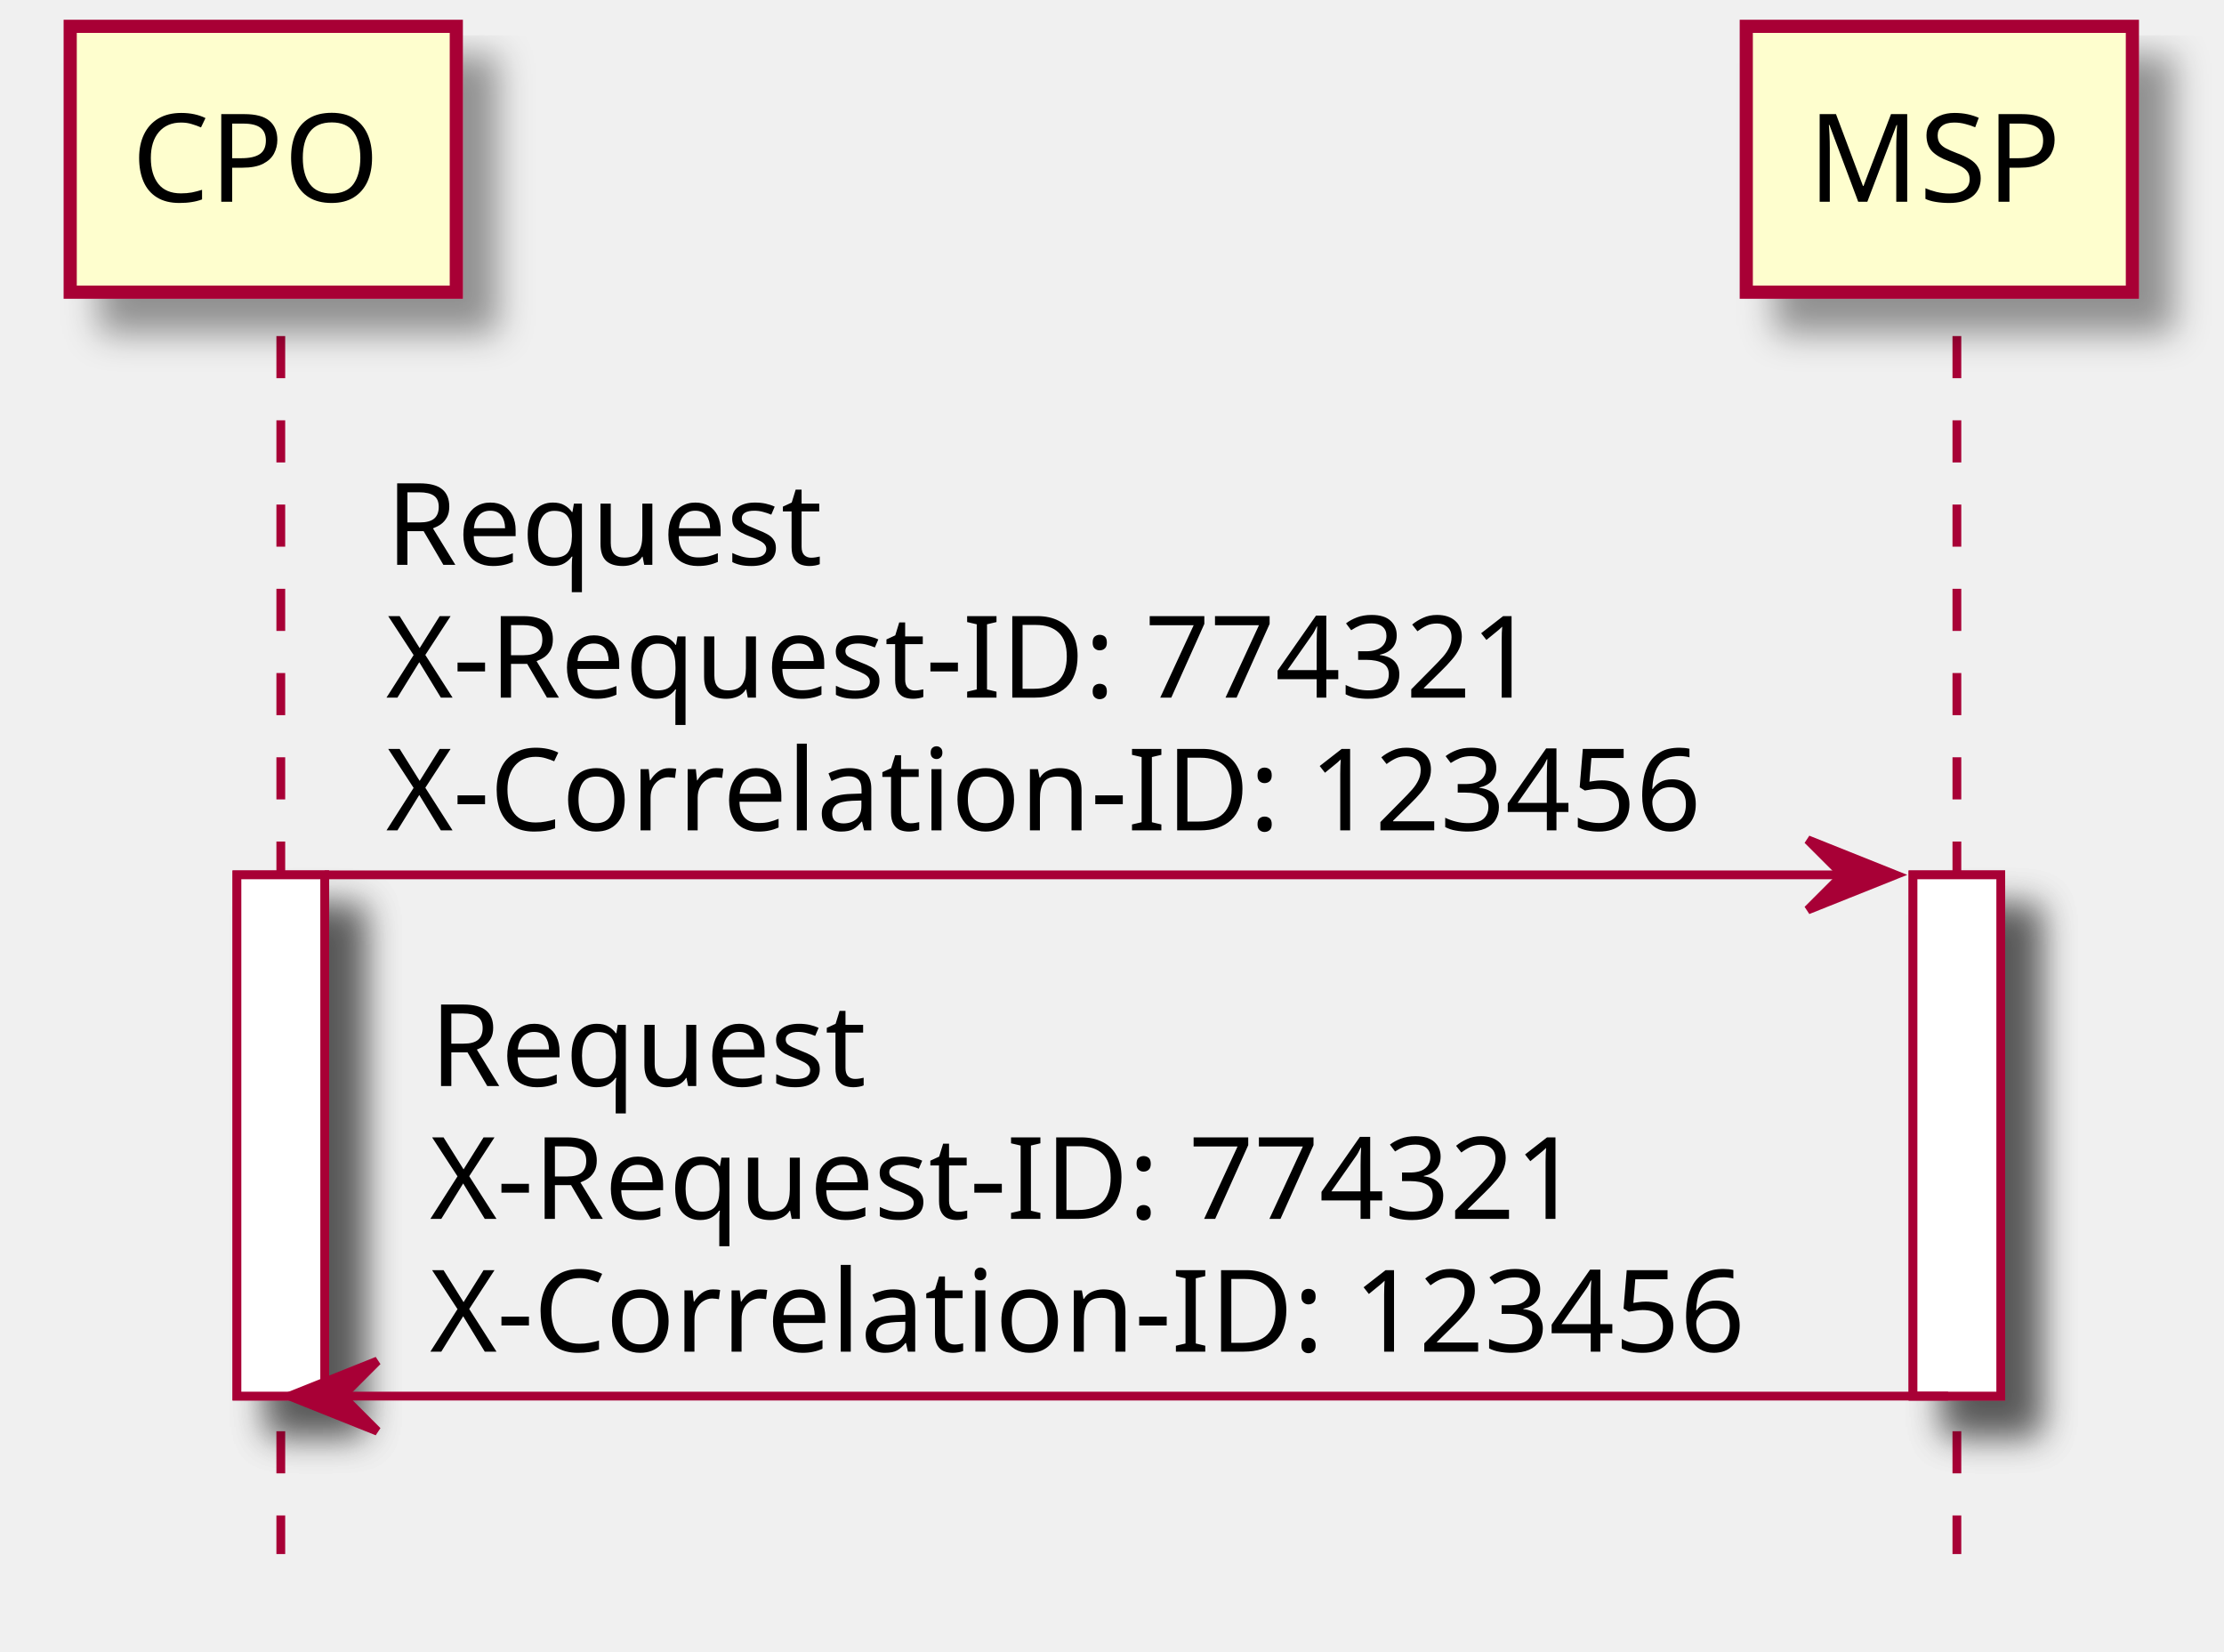
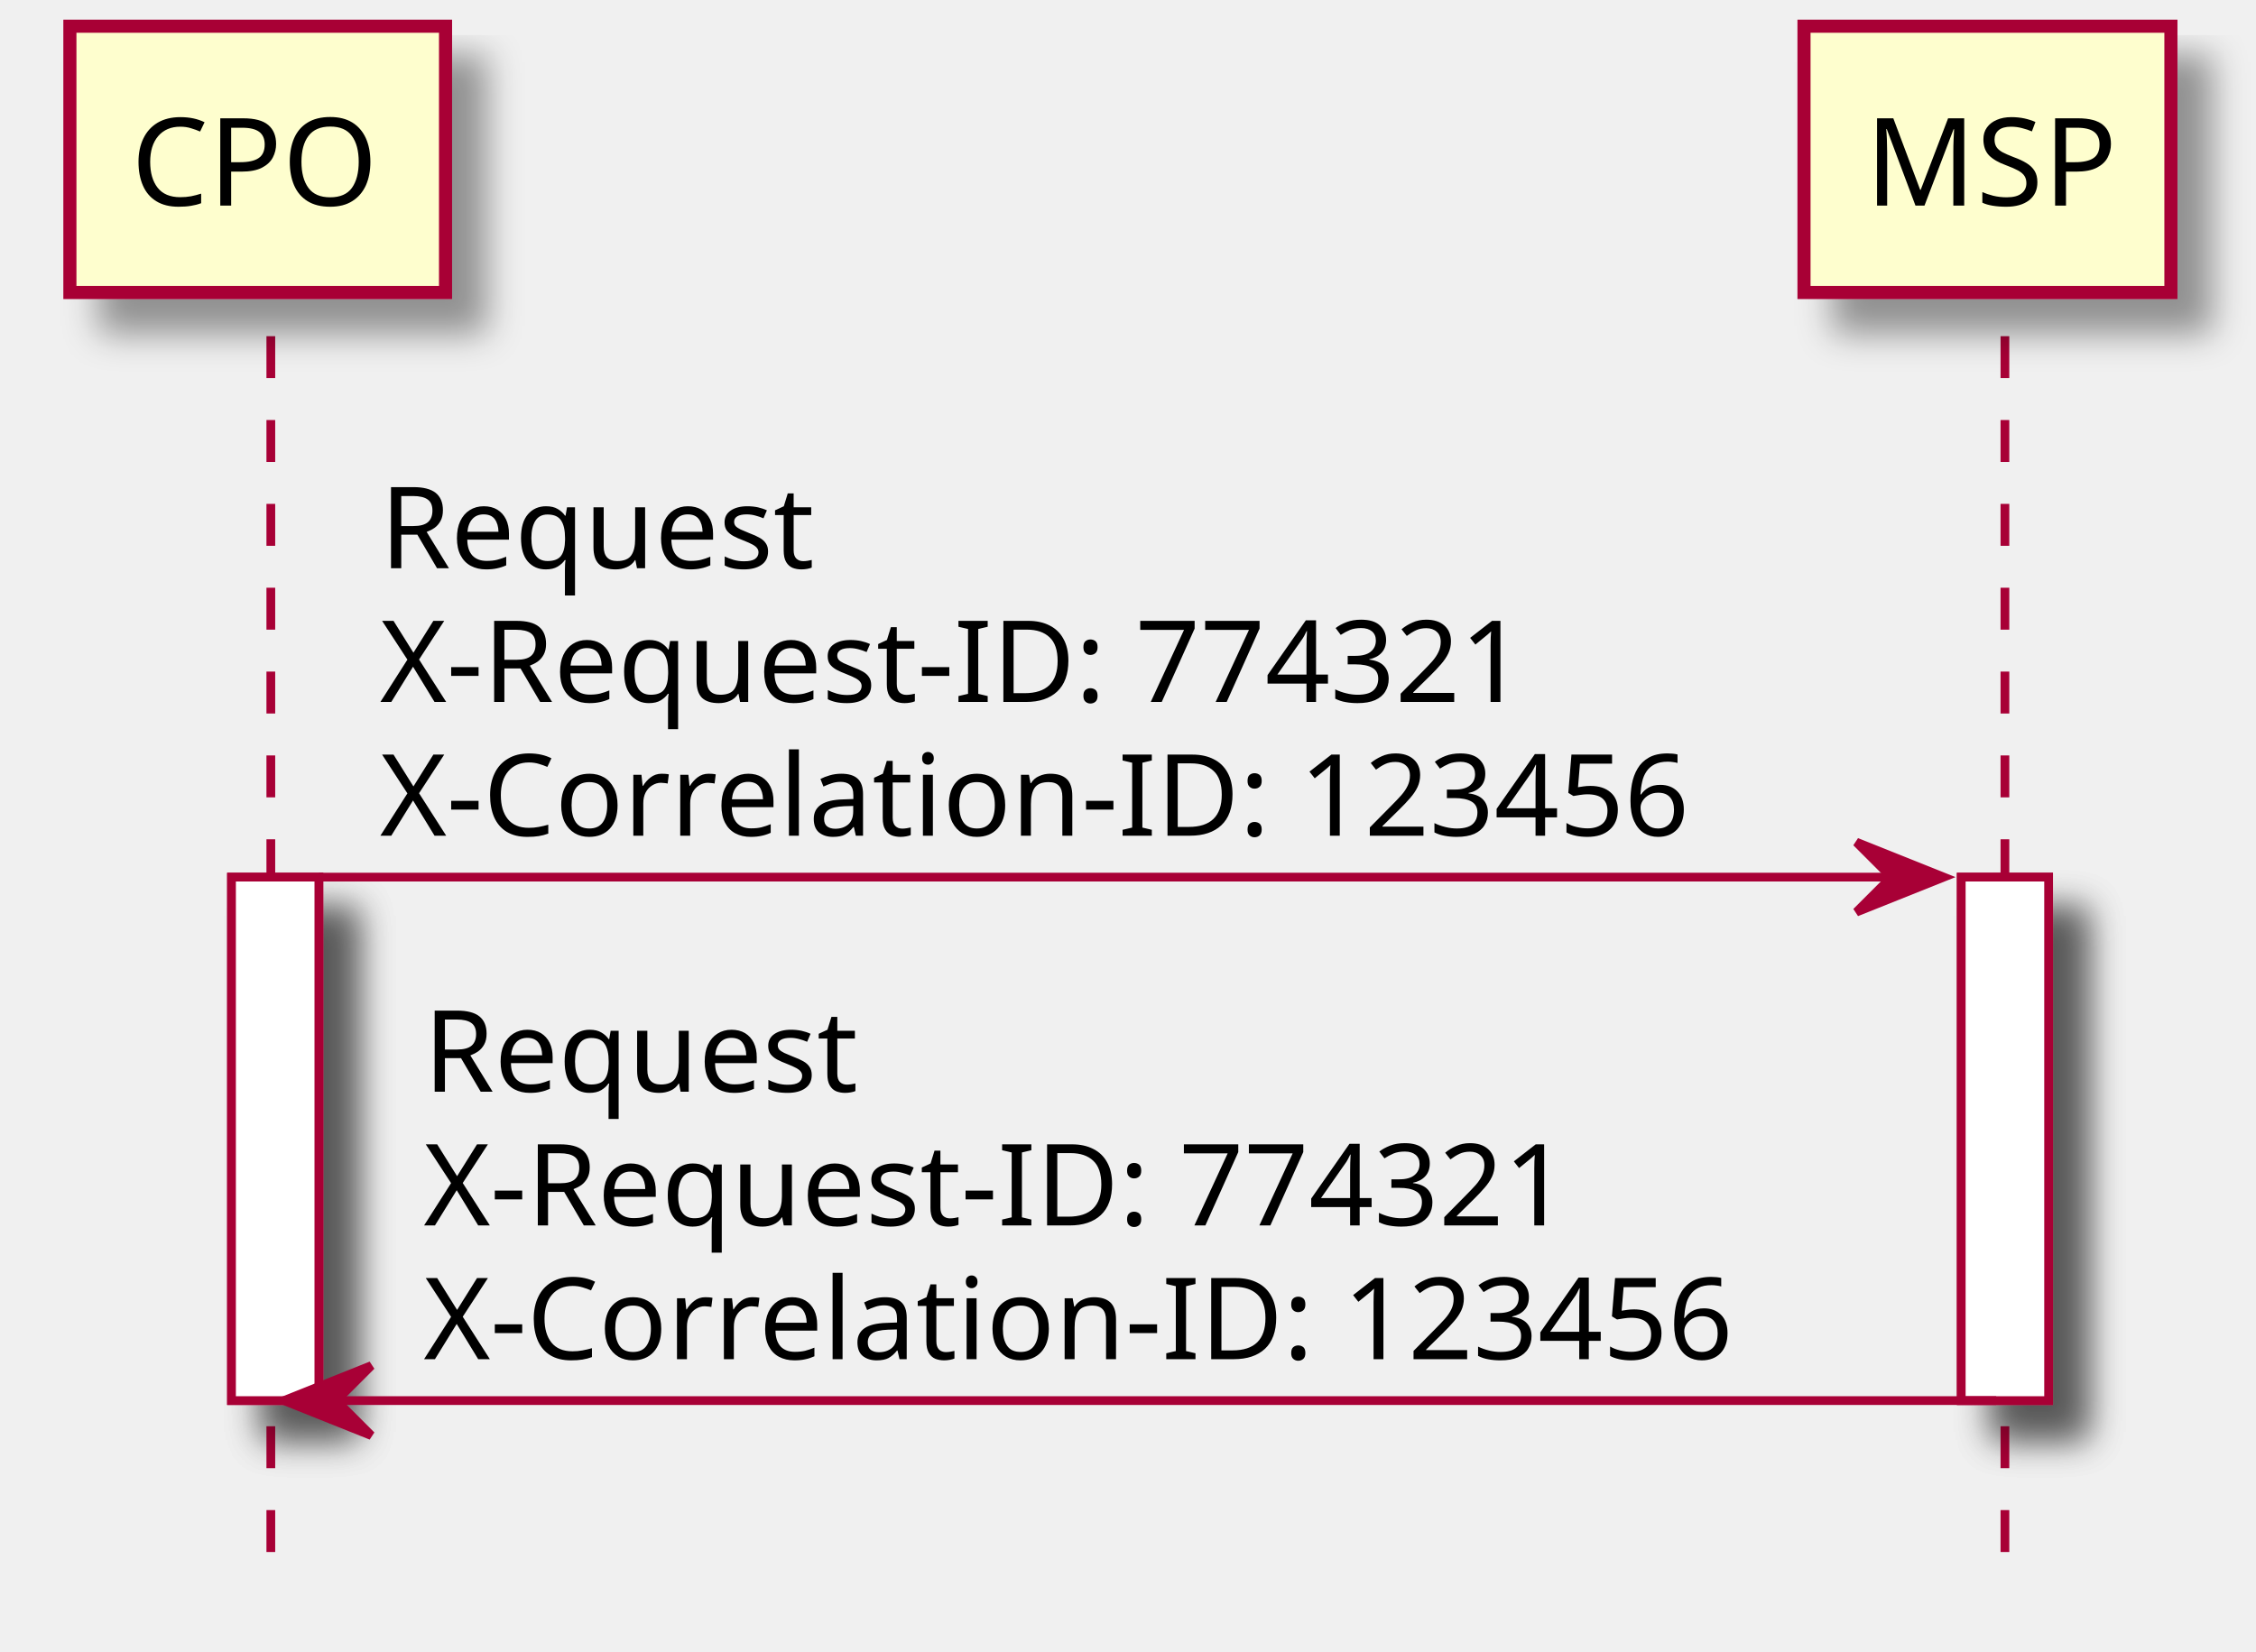
- <svg xmlns="http://www.w3.org/2000/svg" contentScriptType="application/ecmascript" contentStyleType="text/css" height="196.875px" preserveAspectRatio="none" style="width:264px;height:196px;" version="1.1" viewBox="0 0 264 196" width="264.583px" zoomAndPan="magnify">
+ <svg xmlns="http://www.w3.org/2000/svg" contentScriptType="application/ecmascript" contentStyleType="text/css" height="197.917px" preserveAspectRatio="none" style="width:269px;height:197px;" version="1.1" viewBox="0 0 269 197" width="269.792px" zoomAndPan="magnify">
  <defs>
    <filter height="300%" id="f139ra5esfvr67" width="300%" x="-1" y="-1">
      <feGaussianBlur result="blurOut" stdDeviation="2.083" />
      <feColorMatrix in="blurOut" result="blurOut2" type="matrix" values="0 0 0 0 0 0 0 0 0 0 0 0 0 0 0 0 0 0 .4 0" />
      <feOffset dx="4.167" dy="4.167" in="blurOut2" result="blurOut3" />
      <feBlend in="SourceGraphic" in2="blurOut3" mode="normal" />
    </filter>
  </defs>
  <g>
-     <rect fill="#FFFFFF" filter="url(#f139ra5esfvr67)" height="61.873" style="stroke: #A80036; stroke-width: 1.042;" width="10.417" x="28.125" y="103.849" />
-     <rect fill="#FFFFFF" filter="url(#f139ra5esfvr67)" height="61.873" style="stroke: #A80036; stroke-width: 1.042;" width="10.417" x="227.083" y="103.849" />
-     <line style="stroke: #A80036; stroke-width: 1.042; stroke-dasharray: 5.0,5.0;" x1="33.333" x2="33.333" y1="39.893" y2="184.473" />
-     <line style="stroke: #A80036; stroke-width: 1.042; stroke-dasharray: 5.0,5.0;" x1="232.292" x2="232.292" y1="39.893" y2="184.473" />
-     <rect fill="#FEFECE" filter="url(#f139ra5esfvr67)" height="31.559" style="stroke: #A80036; stroke-width: 1.562;" width="45.833" x="8.333" y="3.125" />
-     <text fill="#000000" font-family="sans-serif" font-size="14.583" lengthAdjust="spacingAndGlyphs" textLength="31.25" x="15.625" y="23.953">CPO</text>
-     <rect fill="#FEFECE" filter="url(#f139ra5esfvr67)" height="31.559" style="stroke: #A80036; stroke-width: 1.562;" width="45.833" x="207.292" y="3.125" />
-     <text fill="#000000" font-family="sans-serif" font-size="14.583" lengthAdjust="spacingAndGlyphs" textLength="31.25" x="214.583" y="23.953">MSP</text>
-     <rect fill="#FFFFFF" filter="url(#f139ra5esfvr67)" height="61.873" style="stroke: #A80036; stroke-width: 1.042;" width="10.417" x="28.125" y="103.849" />
-     <rect fill="#FFFFFF" filter="url(#f139ra5esfvr67)" height="61.873" style="stroke: #A80036; stroke-width: 1.042;" width="10.417" x="227.083" y="103.849" />
-     <polygon fill="#A80036" points="214.583,99.683,225,103.849,214.583,108.016,218.75,103.849" style="stroke: #A80036; stroke-width: 1.042;" />
-     <line style="stroke: #A80036; stroke-width: 1.042;" x1="38.542" x2="220.833" y1="103.849" y2="103.849" />
-     <text fill="#000000" font-family="sans-serif" font-size="13.542" lengthAdjust="spacingAndGlyphs" textLength="54.167" x="45.833" y="67.046">Request</text>
-     <text fill="#000000" font-family="sans-serif" font-size="13.542" lengthAdjust="spacingAndGlyphs" textLength="144.792" x="45.833" y="82.809">X-Request-ID: 774321</text>
-     <text fill="#000000" font-family="sans-serif" font-size="13.542" lengthAdjust="spacingAndGlyphs" textLength="163.542" x="45.833" y="98.572">X-Correlation-ID: 123456</text>
-     <polygon fill="#A80036" points="44.792,161.556,34.375,165.723,44.792,169.889,40.625,165.723" style="stroke: #A80036; stroke-width: 1.042;" />
-     <line style="stroke: #A80036; stroke-width: 1.042;" x1="38.542" x2="231.25" y1="165.723" y2="165.723" />
-     <text fill="#000000" font-family="sans-serif" font-size="13.542" lengthAdjust="spacingAndGlyphs" textLength="54.167" x="51.042" y="128.919">Request</text>
-     <text fill="#000000" font-family="sans-serif" font-size="13.542" lengthAdjust="spacingAndGlyphs" textLength="144.792" x="51.042" y="144.682">X-Request-ID: 774321</text>
-     <text fill="#000000" font-family="sans-serif" font-size="13.542" lengthAdjust="spacingAndGlyphs" textLength="163.542" x="51.042" y="160.446">X-Correlation-ID: 123456</text>
+     <rect fill="#FFFFFF" filter="url(#f139ra5esfvr67)" height="62.429" style="stroke: #A80036; stroke-width: 1.042;" width="10.417" x="27.604" y="104.604" />
+     <rect fill="#FFFFFF" filter="url(#f139ra5esfvr67)" height="62.429" style="stroke: #A80036; stroke-width: 1.042;" width="10.417" x="233.854" y="104.604" />
+     <line style="stroke: #A80036; stroke-width: 1.042; stroke-dasharray: 5.0,5.0;" x1="32.292" x2="32.292" y1="40.092" y2="185.783" />
+     <line style="stroke: #A80036; stroke-width: 1.042; stroke-dasharray: 5.0,5.0;" x1="239.062" x2="239.062" y1="40.092" y2="185.783" />
+     <rect fill="#FEFECE" filter="url(#f139ra5esfvr67)" height="31.759" style="stroke: #A80036; stroke-width: 1.562;" width="44.792" x="8.333" y="3.125" />
+     <text fill="#000000" font-family="sans-serif" font-size="14.583" lengthAdjust="spacingAndGlyphs" textLength="30.208" x="15.625" y="24.516">CPO</text>
+     <rect fill="#FEFECE" filter="url(#f139ra5esfvr67)" height="31.759" style="stroke: #A80036; stroke-width: 1.562;" width="43.75" x="215.104" y="3.125" />
+     <text fill="#000000" font-family="sans-serif" font-size="14.583" lengthAdjust="spacingAndGlyphs" textLength="29.167" x="222.396" y="24.516">MSP</text>
+     <rect fill="#FFFFFF" filter="url(#f139ra5esfvr67)" height="62.429" style="stroke: #A80036; stroke-width: 1.042;" width="10.417" x="27.604" y="104.604" />
+     <rect fill="#FFFFFF" filter="url(#f139ra5esfvr67)" height="62.429" style="stroke: #A80036; stroke-width: 1.042;" width="10.417" x="233.854" y="104.604" />
+     <polygon fill="#A80036" points="221.354,100.437,231.771,104.604,221.354,108.771,225.521,104.604" style="stroke: #A80036; stroke-width: 1.042;" />
+     <line style="stroke: #A80036; stroke-width: 1.042;" x1="38.021" x2="227.604" y1="104.604" y2="104.604" />
+     <text fill="#000000" font-family="sans-serif" font-size="13.542" lengthAdjust="spacingAndGlyphs" textLength="52.083" x="45.312" y="67.767">Request</text>
+     <text fill="#000000" font-family="sans-serif" font-size="13.542" lengthAdjust="spacingAndGlyphs" textLength="150" x="45.312" y="83.716">X-Request-ID: 774321</text>
+     <text fill="#000000" font-family="sans-serif" font-size="13.542" lengthAdjust="spacingAndGlyphs" textLength="170.833" x="45.312" y="99.664">X-Correlation-ID: 123456</text>
+     <polygon fill="#A80036" points="44.271,162.866,33.854,167.033,44.271,171.2,40.104,167.033" style="stroke: #A80036; stroke-width: 1.042;" />
+     <line style="stroke: #A80036; stroke-width: 1.042;" x1="38.021" x2="238.021" y1="167.033" y2="167.033" />
+     <text fill="#000000" font-family="sans-serif" font-size="13.542" lengthAdjust="spacingAndGlyphs" textLength="52.083" x="50.521" y="130.196">Request</text>
+     <text fill="#000000" font-family="sans-serif" font-size="13.542" lengthAdjust="spacingAndGlyphs" textLength="150" x="50.521" y="146.145">X-Request-ID: 774321</text>
+     <text fill="#000000" font-family="sans-serif" font-size="13.542" lengthAdjust="spacingAndGlyphs" textLength="170.833" x="50.521" y="162.093">X-Correlation-ID: 123456</text>
  </g>
</svg>
